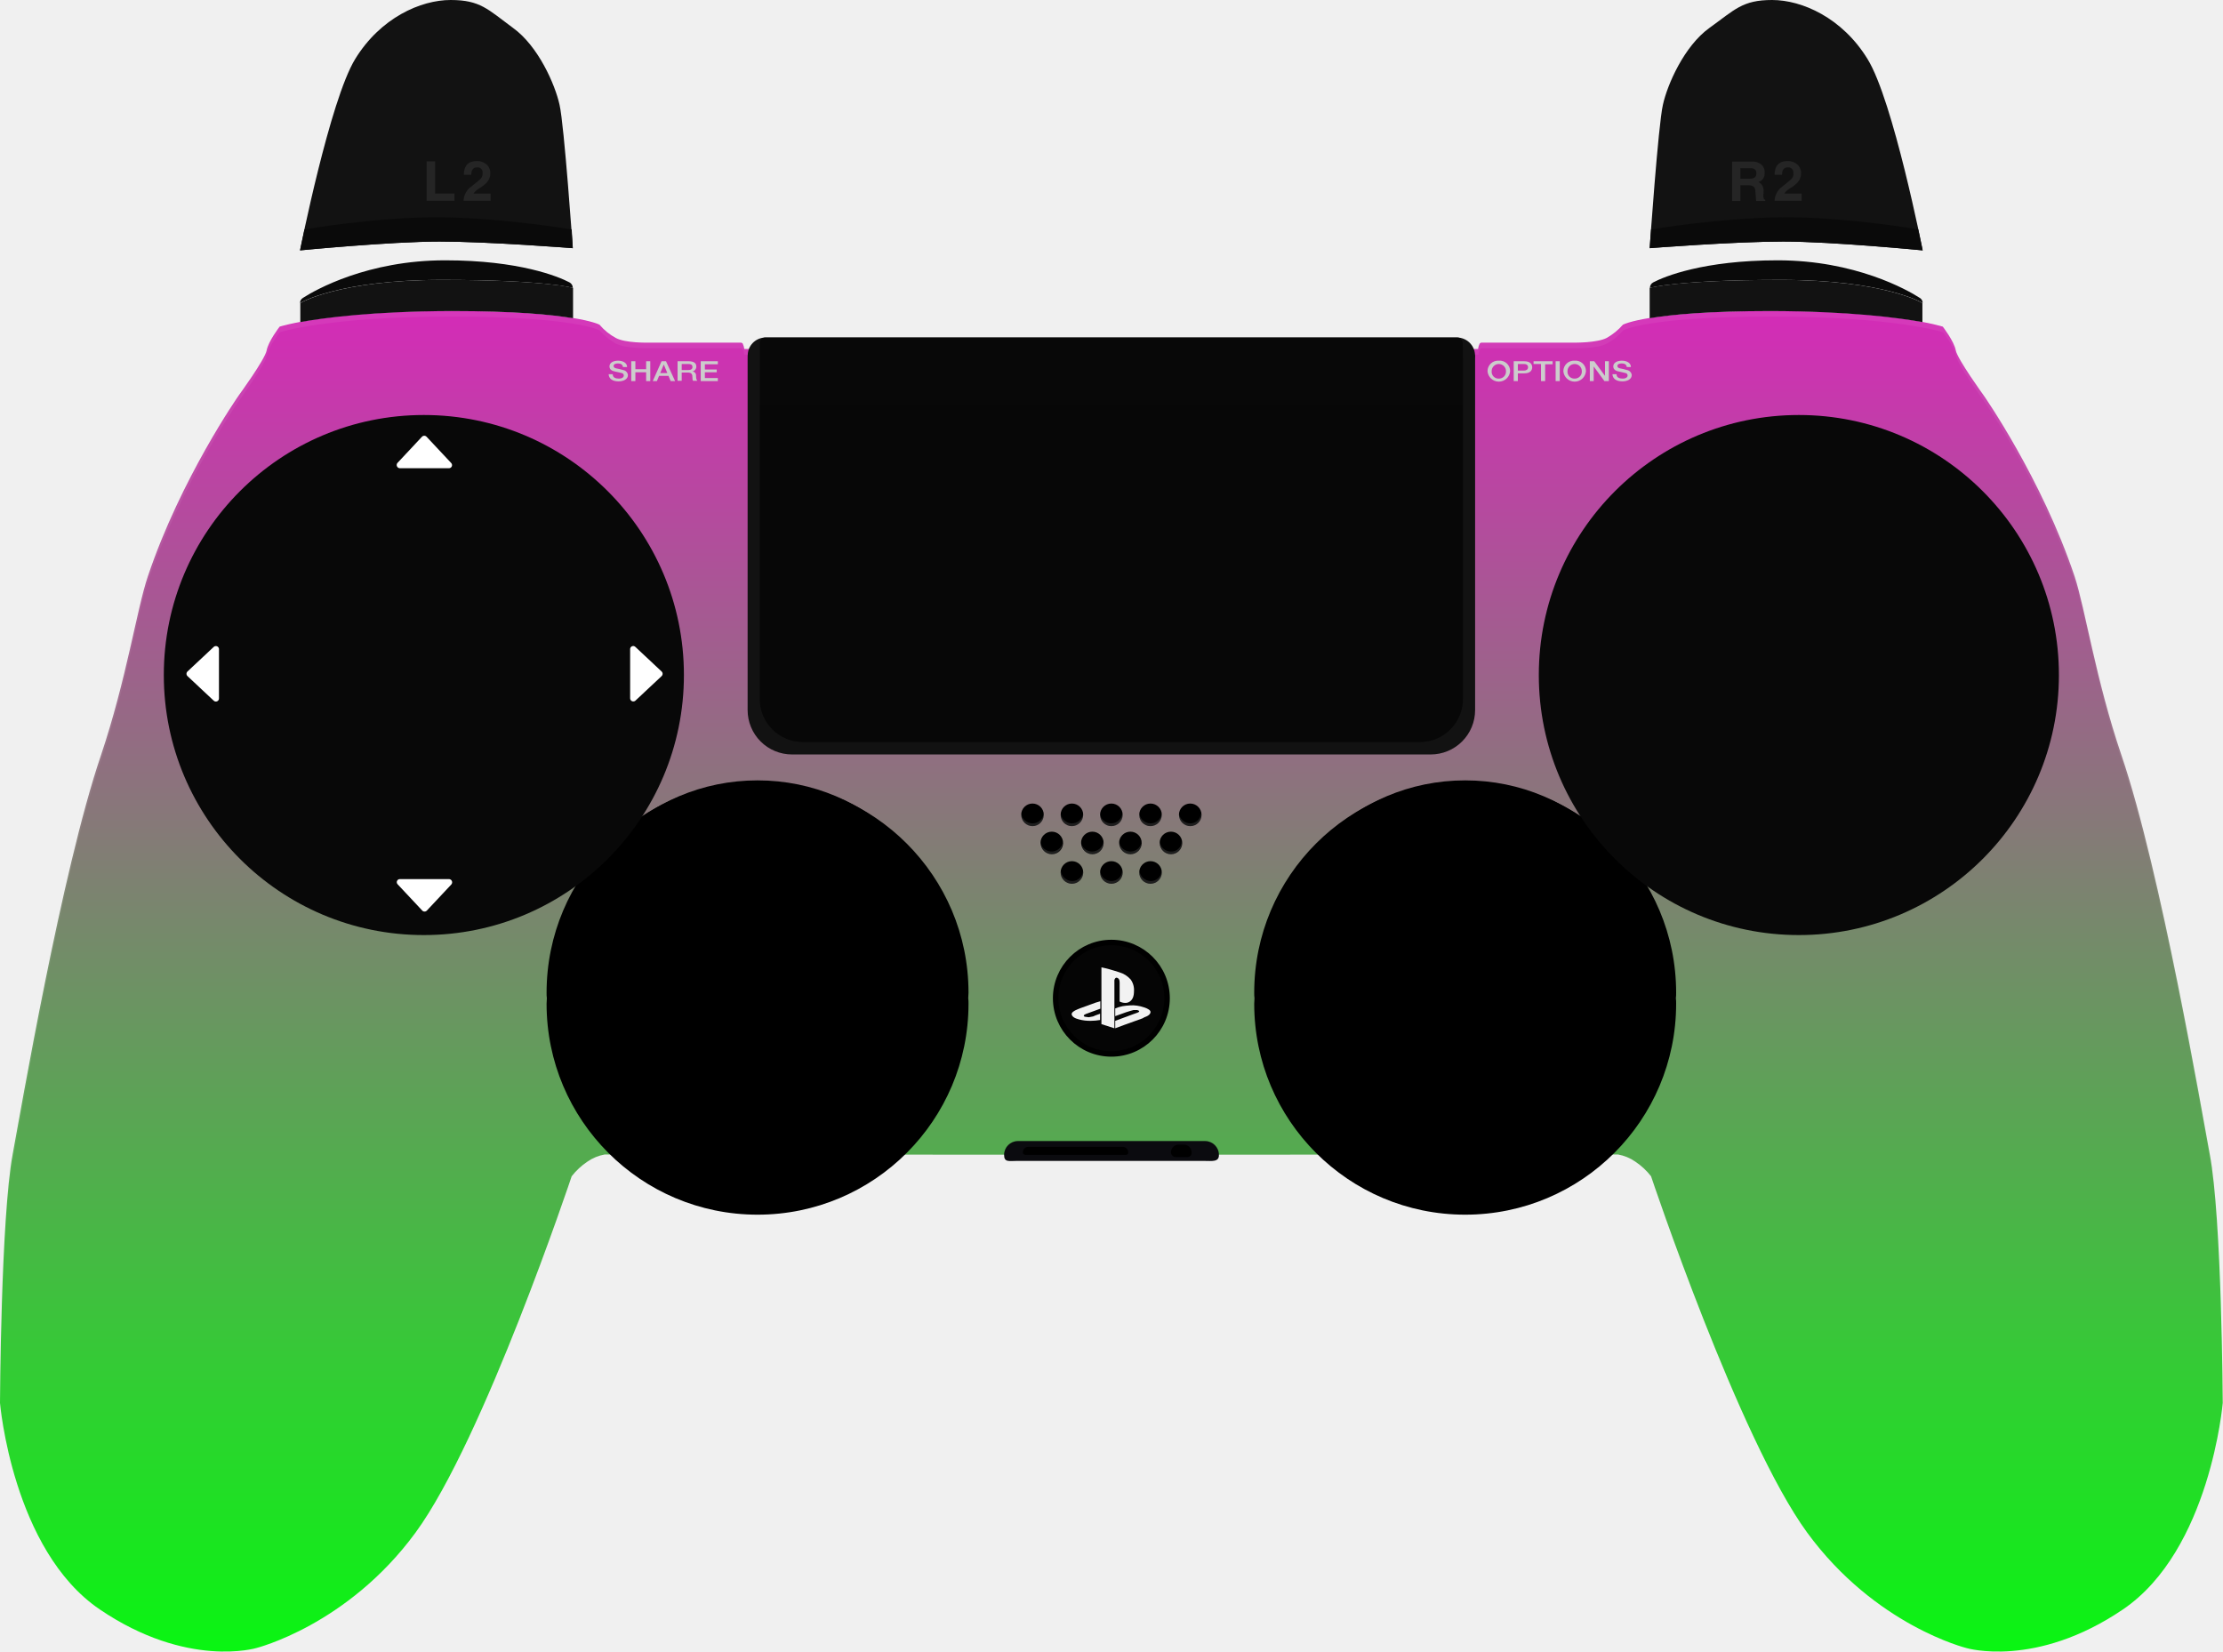
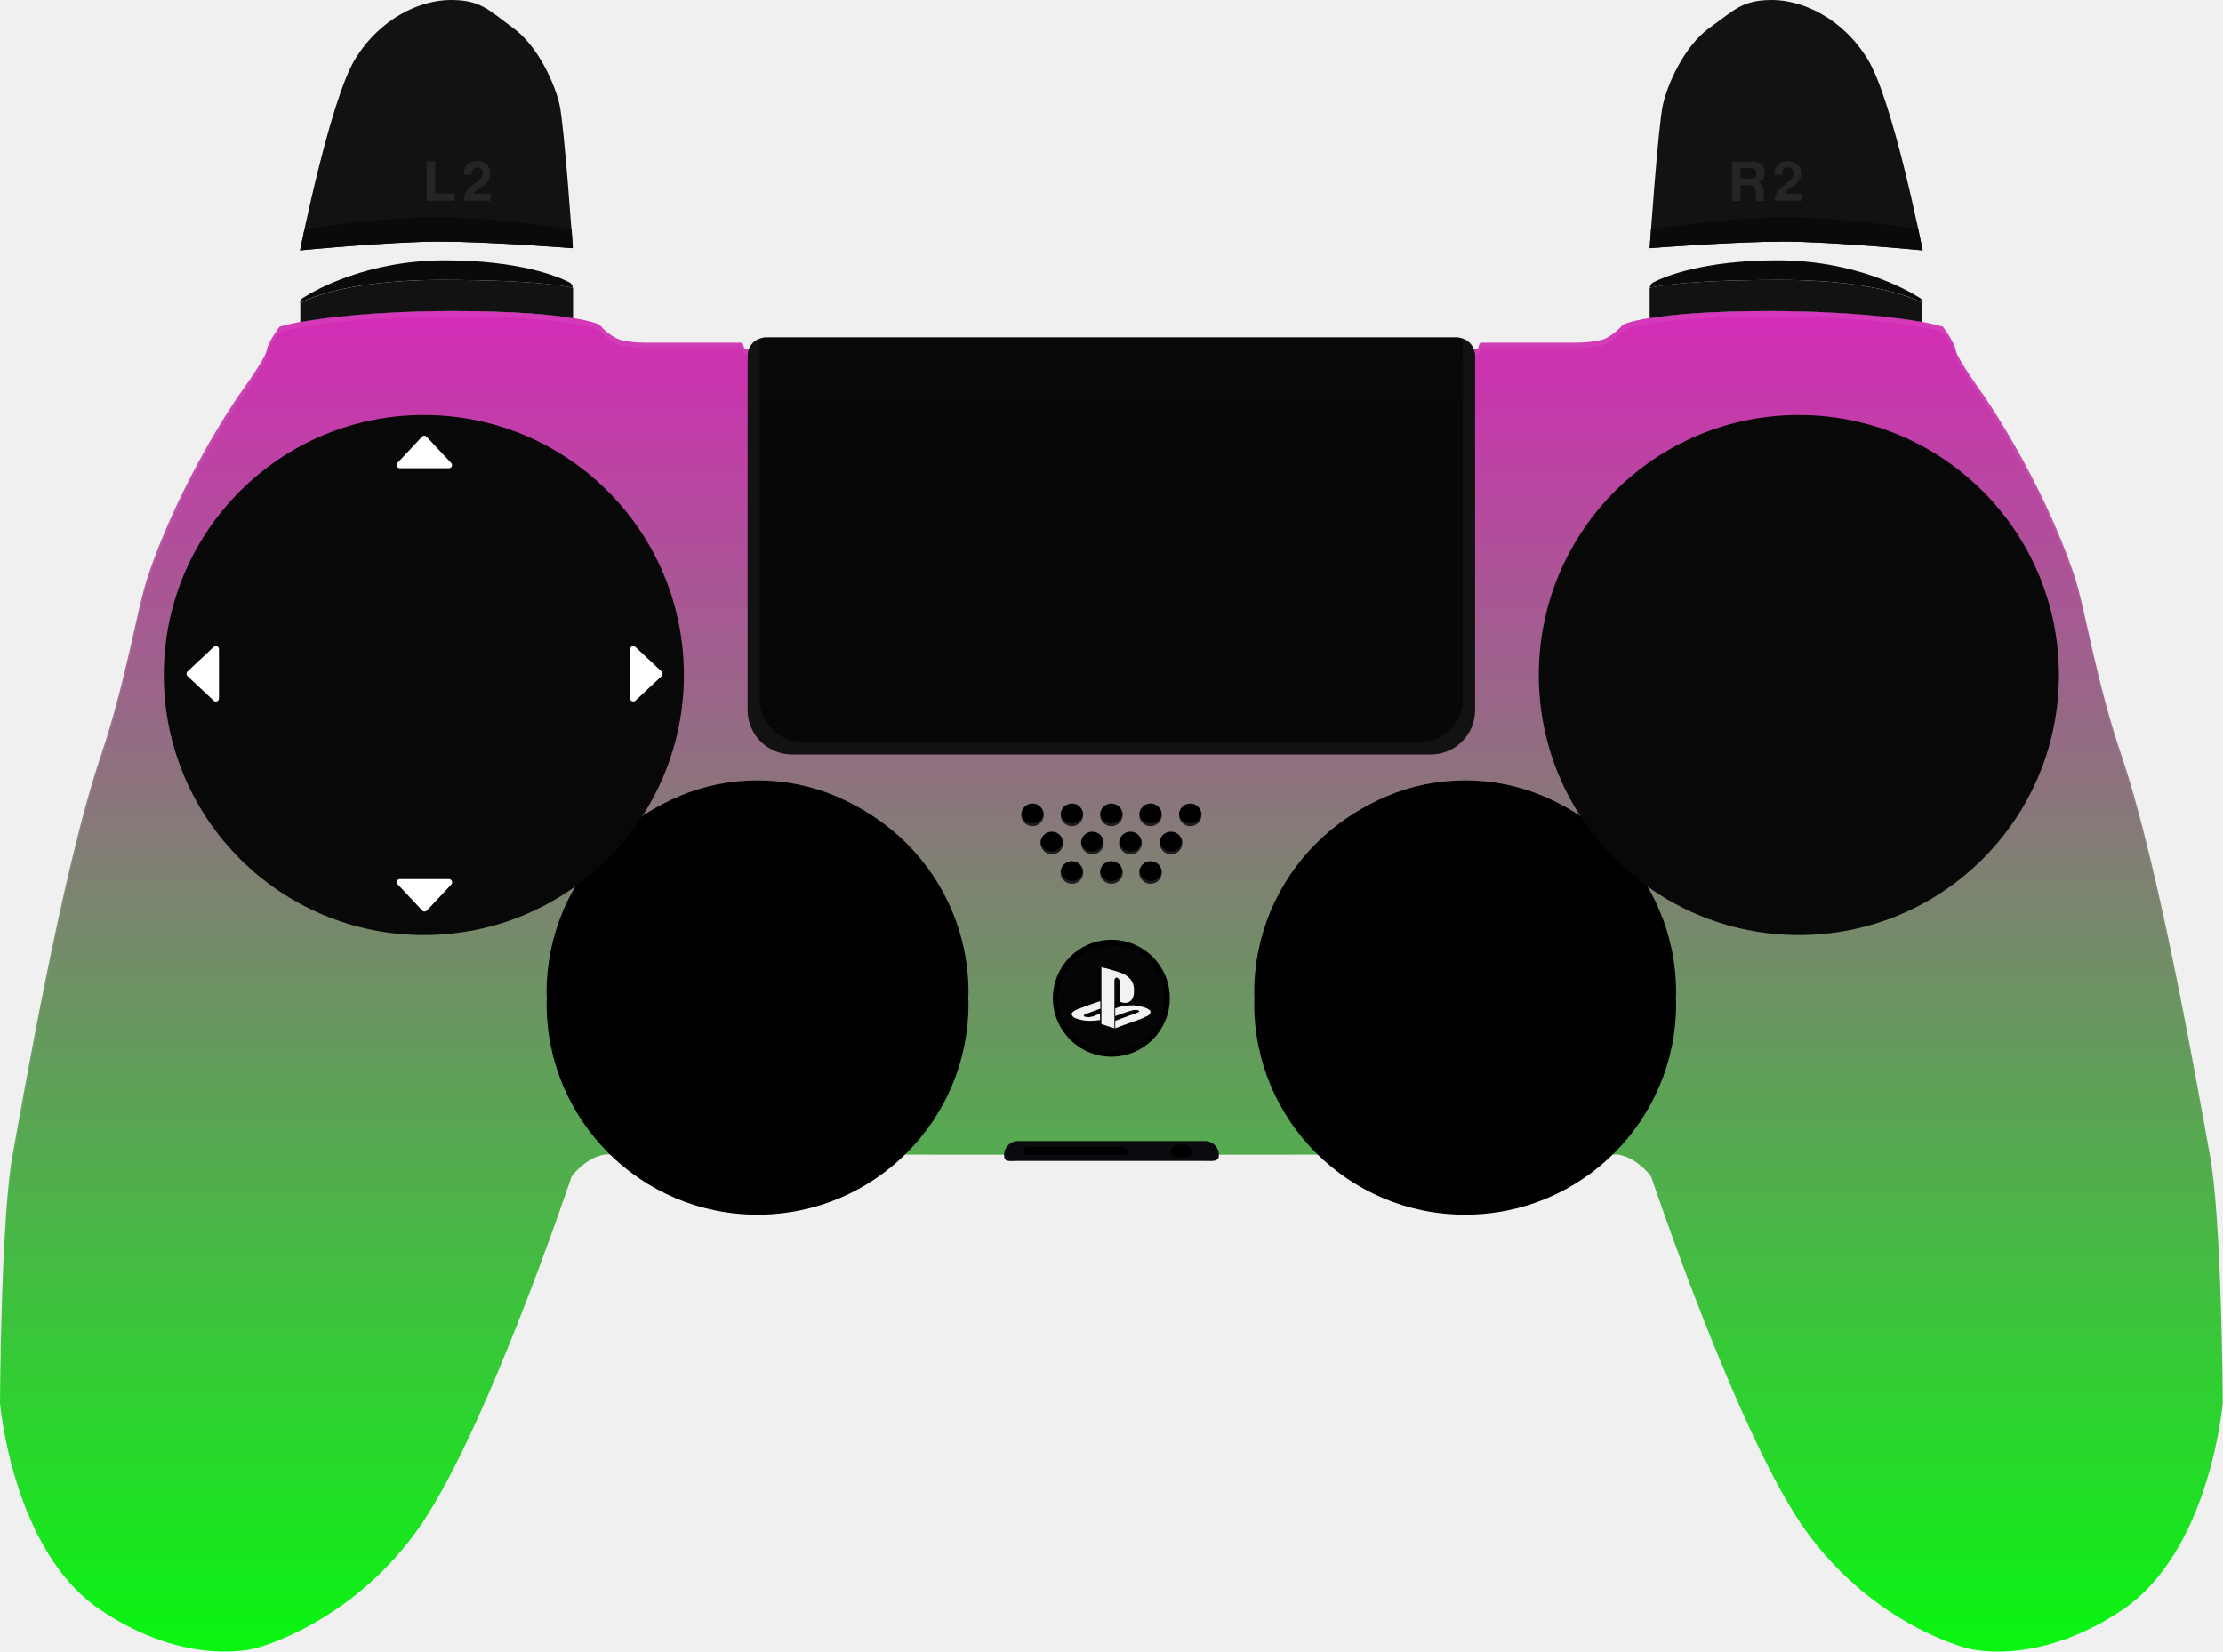
<svg xmlns="http://www.w3.org/2000/svg" width="806.1" height="598.933" viewBox="0 0 806.1 598.933">
  <defs>
    <linearGradient id="linear-gradient" x1="0.5" x2="0.5" y2="1" gradientUnits="objectBoundingBox">
      <stop offset="0" stop-color="#d52ab8" />
      <stop offset="0.217" stop-color="#a85794" />
      <stop offset="1" stop-color="#08f711" />
    </linearGradient>
  </defs>
  <g id="base" transform="translate(0 -0.033)">
    <path id="path91" d="M898.3,515.7c-2.9-15.5-17.7-102.5-32-144.6-9.4-27.7-13.1-53-17-64.9-12-35.7-33-65.7-33-65.7s-9.5-13.1-10.1-16.3c-.6-3.3-4.7-8.6-4.7-8.6s-17.4-5.7-62.3-5.7-53.7,5-53.7,5a22.515,22.515,0,0,1-5.9,4.8c-3.5,1.8-11.7,1.7-11.7,1.7H634.5a1.008,1.008,0,0,0-.9.3,5.3,5.3,0,0,0-.6,2H366.9a7.134,7.134,0,0,0-.6-2,1.061,1.061,0,0,0-.9-.3H332s-8.2.2-11.7-1.7a20.514,20.514,0,0,1-5.9-4.8s-8.8-5-53.7-5c-44.8,0-62.3,5.7-62.3,5.7s-4.1,5.3-4.7,8.6-10.1,16.3-10.1,16.3-21,30-33,65.7c-4,11.9-7.7,37.2-17,64.9-14.3,42.1-29.1,129.1-32,144.6-4.3,23.2-4.6,90.2-4.6,90.2s4.5,53.4,36.2,74.9,56.7,14,56.7,14,33.1-8.2,57.8-41.9,56.6-129.2,56.6-129.2a24.5,24.5,0,0,1,5.7-5.3,15.791,15.791,0,0,1,6.3-2.6l183.7.1,183.7-.1a15.791,15.791,0,0,1,6.3,2.6,24.5,24.5,0,0,1,5.7,5.3s31.9,95.4,56.6,129.2,57.8,41.9,57.8,41.9,25,7.5,56.7-14S903,605.9,903,605.9,902.7,538.9,898.3,515.7Z" transform="translate(-97 -97.1)" fill="url(#linear-gradient)" />
    <g id="base-2" data-name="base" transform="translate(-97 -97.067)">
      <g id="g129">
        <g id="g127">
          <g id="g125">
            <g id="g95" opacity="0.06">
              <path id="path93" d="M133.6,373.1c9.4-27.7,13.1-53,17-64.9,12-35.7,33-65.7,33-65.7s9.5-13.1,10.1-16.3c.6-3.3,4.7-8.6,4.7-8.6s17.4-5.7,62.3-5.7c44.8,0,53.7,5,53.7,5a22.515,22.515,0,0,0,5.9,4.8c3.5,1.8,11.7,1.7,11.7,1.7h33.4a1.008,1.008,0,0,1,.9.3,5.3,5.3,0,0,1,.6,2H633.1a7.135,7.135,0,0,1,.6-2,1.061,1.061,0,0,1,.9-.3H668s8.2.2,11.7-1.7a20.514,20.514,0,0,0,5.9-4.8s8.8-5,53.7-5,62.3,5.7,62.3,5.7,4.1,5.3,4.7,8.6,10.1,16.3,10.1,16.3,21,30,33,65.7c4,11.9,7.7,37.2,17,64.9,14.3,42.1,29.1,129.1,32,144.6,3.9,20.9,4.6,77.3,4.7,88.3v-.1s-.3-66.9-4.7-90.1c-2.9-15.5-17.7-102.5-32-144.6-9.4-27.7-13.1-53-17-64.9-12-35.7-33-65.7-33-65.7s-9.5-13.1-10.1-16.3c-.6-3.3-4.7-8.6-4.7-8.6s-17.4-5.7-62.3-5.7-53.7,5-53.7,5a22.515,22.515,0,0,1-5.9,4.8c-3.5,1.8-11.7,1.7-11.7,1.7H634.6a1.008,1.008,0,0,0-.9.3,5.3,5.3,0,0,0-.6,2H366.9a7.134,7.134,0,0,0-.6-2,1.061,1.061,0,0,0-.9-.3H332s-8.2.2-11.7-1.7a20.514,20.514,0,0,1-5.9-4.8s-8.8-5-53.7-5c-44.8,0-62.3,5.7-62.3,5.7s-4.1,5.3-4.7,8.6-10.1,16.3-10.1,16.3-21,30-33,65.7c-4,11.9-7.7,37.2-17,64.9-14.3,42.1-29.1,129.1-32,144.6-4.3,23.1-4.6,90.1-4.6,90.1v.1c.1-10.9.7-67.4,4.7-88.3C104.6,502.3,119.3,415.2,133.6,373.1Z" fill="#fff" />
            </g>
            <path id="path97" d="M448.2,457.1a76.5,76.5,0,0,0-153,0,13.4,13.4,0,0,0,.1,2c0,.7-.1,1.3-.1,2a76.5,76.5,0,0,0,153,0,13.4,13.4,0,0,0-.1-2C448.1,458.4,448.2,457.7,448.2,457.1Z" />
            <circle id="circle99" cx="73" cy="73" r="73" transform="translate(298.7 380.1)" />
            <circle id="circle101" cx="51.5" cy="51.5" r="51.5" transform="translate(320.2 401.6)" />
            <path id="path103" d="M704.8,457.1a76.5,76.5,0,0,0-153,0,13.405,13.405,0,0,0,.1,2c0,.7-.1,1.3-.1,2a76.5,76.5,0,0,0,153,0,13.405,13.405,0,0,0-.1-2A14.087,14.087,0,0,0,704.8,457.1Z" />
            <circle id="circle105" cx="73" cy="73" r="73" transform="translate(555.3 380.1)" />
            <circle id="circle107" cx="51.5" cy="51.5" r="51.5" transform="translate(576.8 401.6)" />
            <path id="path109" d="M631.8,225.1a6.568,6.568,0,0,0-6.5-5.6H374.7a6.481,6.481,0,0,0-6.5,5.6,14.768,14.768,0,0,0-.1,2.1V354.6a16.09,16.09,0,0,0,16.1,16.1H615.8a16.089,16.089,0,0,0,16.1-16.1V227.2A7.41,7.41,0,0,0,631.8,225.1Z" fill="#121212" />
            <circle id="circle111" cx="94.3" cy="94.3" r="94.3" transform="translate(655 247.6)" fill="#080808" />
            <g id="g123">
              <circle id="circle113" cx="94.3" cy="94.3" r="94.3" transform="translate(156.4 247.6)" fill="#080808" />
              <path id="path115" d="M327.4,351.2l9.5-8.9a1.151,1.151,0,0,0,0-1.7l-9.5-8.9a1.115,1.115,0,0,0-1.9.8v17.8A1.147,1.147,0,0,0,327.4,351.2Z" fill="#fff" />
              <path id="path117" d="M242,266.9h17.8a1.115,1.115,0,0,0,.8-1.9l-8.9-9.5a1.151,1.151,0,0,0-1.7,0l-8.9,9.5A1.171,1.171,0,0,0,242,266.9Z" fill="#fff" />
              <path id="path119" d="M174.5,331.7l-9.5,8.9a1.151,1.151,0,0,0,0,1.7l9.5,8.9a1.115,1.115,0,0,0,1.9-.8V332.6A1.125,1.125,0,0,0,174.5,331.7Z" fill="#fff" />
              <path id="path121" d="M259.8,415.9H242a1.115,1.115,0,0,0-.8,1.9l8.9,9.5a1.151,1.151,0,0,0,1.7,0l8.9-9.5A1.171,1.171,0,0,0,259.8,415.9Z" fill="#fff" />
            </g>
          </g>
        </g>
      </g>
      <g id="g221">
        <g id="g207">
          <circle id="circle193" cx="4.1" cy="4.1" r="4.1" transform="translate(495.9 409.4)" />
          <circle id="circle195" cx="4.1" cy="4.1" r="4.1" transform="translate(495.9 388.5)" />
          <circle id="circle197" cx="4.1" cy="4.1" r="4.1" transform="translate(489 398.7)" />
          <circle id="circle199" cx="4.1" cy="4.1" r="4.1" transform="translate(474.3 398.7)" />
          <circle id="circle201" cx="4.1" cy="4.1" r="4.1" transform="translate(481.6 409.4)" />
          <circle id="circle203" cx="4.1" cy="4.1" r="4.1" transform="translate(481.6 388.5)" />
          <circle id="circle205" cx="4.1" cy="4.1" r="4.1" transform="translate(467.3 388.5)" />
        </g>
        <g id="g219">
          <circle id="circle209" cx="4.1" cy="4.1" r="4.1" transform="translate(502.8 398.7)" />
          <circle id="circle211" cx="4.1" cy="4.1" r="4.1" transform="translate(517.5 398.7)" />
          <circle id="circle213" cx="4.1" cy="4.1" r="4.1" transform="translate(510.1 409.4)" />
          <circle id="circle215" cx="4.1" cy="4.1" r="4.1" transform="translate(510.1 388.5)" />
          <circle id="circle217" cx="4.1" cy="4.1" r="4.1" transform="translate(524.5 388.5)" />
        </g>
      </g>
      <g id="g247" opacity="0.12">
        <path id="path223" d="M500,416.6a4.193,4.193,0,0,1-4.1-3.6c0,.2-.1.3-.1.5a4.1,4.1,0,0,0,8.2,0,.9.9,0,0,0-.1-.5A3.852,3.852,0,0,1,500,416.6Z" fill="#fff" />
        <path id="path225" d="M500,396.7a4.055,4.055,0,0,0,4.1-4.1.9.9,0,0,0-.1-.5,4.116,4.116,0,0,1-4.1,3.6,4.193,4.193,0,0,1-4.1-3.6c0,.2-.1.3-.1.5A4.439,4.439,0,0,0,500,396.7Z" fill="#fff" />
        <path id="path227" d="M497.2,402.8a.9.9,0,0,0-.1-.5,4.116,4.116,0,0,1-4.1,3.6,4.193,4.193,0,0,1-4.1-3.6c0,.2-.1.3-.1.5a4.055,4.055,0,0,0,4.1,4.1A4.165,4.165,0,0,0,497.2,402.8Z" fill="#fff" />
        <path id="path229" d="M482.4,402.3a4.116,4.116,0,0,1-4.1,3.6,4.193,4.193,0,0,1-4.1-3.6c0,.2-.1.3-.1.5a4.1,4.1,0,1,0,8.2,0C482.5,402.6,482.5,402.5,482.4,402.3Z" fill="#fff" />
        <path id="path231" d="M485.8,416.6a4.193,4.193,0,0,1-4.1-3.6c0,.2-.1.3-.1.5a4.1,4.1,0,1,0,8.2,0,.9.9,0,0,0-.1-.5A3.852,3.852,0,0,1,485.8,416.6Z" fill="#fff" />
        <path id="path233" d="M485.8,396.7a4.055,4.055,0,0,0,4.1-4.1.9.9,0,0,0-.1-.5,4.116,4.116,0,0,1-4.1,3.6,4.193,4.193,0,0,1-4.1-3.6c0,.2-.1.3-.1.5A4.366,4.366,0,0,0,485.8,396.7Z" fill="#fff" />
        <path id="path235" d="M475.6,392.6a.9.9,0,0,0-.1-.5,4.116,4.116,0,0,1-4.1,3.6,4.193,4.193,0,0,1-4.1-3.6c0,.2-.1.3-.1.5a4.055,4.055,0,0,0,4.1,4.1A4.229,4.229,0,0,0,475.6,392.6Z" fill="#fff" />
        <path id="path237" d="M511,402.3a4.116,4.116,0,0,1-4.1,3.6,4.193,4.193,0,0,1-4.1-3.6c0,.2-.1.3-.1.5a4.1,4.1,0,1,0,8.2,0C511.1,402.6,511,402.5,511,402.3Z" fill="#fff" />
        <path id="path239" d="M521.6,405.9a4.193,4.193,0,0,1-4.1-3.6c0,.2-.1.3-.1.5a4.1,4.1,0,1,0,8.2,0,.9.9,0,0,0-.1-.5A3.72,3.72,0,0,1,521.6,405.9Z" fill="#fff" />
        <path id="path241" d="M514.3,416.6a4.193,4.193,0,0,1-4.1-3.6c0,.2-.1.3-.1.5a4.1,4.1,0,1,0,8.2,0,.9.9,0,0,0-.1-.5A3.852,3.852,0,0,1,514.3,416.6Z" fill="#fff" />
        <path id="path243" d="M514.3,396.7a4.055,4.055,0,0,0,4.1-4.1.9.9,0,0,0-.1-.5,4.116,4.116,0,0,1-4.1,3.6,4.193,4.193,0,0,1-4.1-3.6c0,.2-.1.3-.1.5A4.366,4.366,0,0,0,514.3,396.7Z" fill="#fff" />
        <path id="path245" d="M528.6,395.7a4.193,4.193,0,0,1-4.1-3.6c0,.2-.1.3-.1.5a4.1,4.1,0,1,0,8.2,0,.9.9,0,0,0-.1-.5A3.852,3.852,0,0,1,528.6,395.7Z" fill="#fff" />
      </g>
      <path id="path249" d="M533.6,518.1H465.7c-2.8,0-4.6.6-4.6-2.2h0a5.015,5.015,0,0,1,5-5H534a5.015,5.015,0,0,1,5,5h0C539.1,518.6,536.4,518.1,533.6,518.1Z" fill="#0b0b0f" />
      <path id="path251" d="M505.3,515.9H468.8a.9.9,0,0,1-.9-.9h0a2.006,2.006,0,0,1,2-2h34.2a2.006,2.006,0,0,1,2,2h0A.765.765,0,0,1,505.3,515.9Z" />
      <path id="path253" d="M527.5,516.7h-4.2a1.752,1.752,0,0,1-1.7-1.7h0a2.8,2.8,0,0,1,2.8-2.8h1.9a2.8,2.8,0,0,1,2.8,2.8h0A1.5,1.5,0,0,1,527.5,516.7Z" />
      <g id="g264">
        <g id="g262">
          <path id="path255" d="M627.4,221.4a1.9,1.9,0,0,0-1.9-1.9H374.4a1.9,1.9,0,0,0-1.9,1.9V350.6a15.62,15.62,0,0,0,15.6,15.6H611.9a15.62,15.62,0,0,0,15.6-15.6V227.5Z" fill="#080808" />
          <g id="g260" opacity="0.12">
            <path id="path258" d="M372.5,350.6a15.62,15.62,0,0,0,15.6,15.6H611.9a15.62,15.62,0,0,0,15.6-15.6V244.1h-255Z" />
          </g>
        </g>
      </g>
      <g id="g320">
        <circle id="circle310" cx="20.2" cy="20.2" r="20.2" transform="translate(479.8 438.9)" fill="#050505" stroke="#000" stroke-miterlimit="10" stroke-width="2" />
        <g id="g318">
          <path id="path312" d="M501.1,465.7V452.9a1.327,1.327,0,0,1,.3-1,.574.574,0,0,1,.7-.2c.6.2.9.7.9,1.7v6.9a4.552,4.552,0,0,0,2.1.5,2.767,2.767,0,0,0,1.6-.5c1-.7,1.5-1.9,1.5-3.7a6.492,6.492,0,0,0-1.2-4.3,8.79,8.79,0,0,0-4.1-2.6c-1.3-.4-2.5-.8-3.6-1.1s-2-.5-2.9-.7v12.2h0v2.7h0v1.7h0V467h0v1.5l4.7,1.5v-3.6h0Z" fill="#f2f2f2" />
          <path id="path314" d="M496,464.7l-1.7.6-.9.4-1.6.3-1.5-.2c-.3-.2-.4-.4-.2-.6.1-.1.2-.1.3-.2s.3-.1.4-.2l1.1-.4,4.1-1.5v-2.7l-1.7.5-5.5,2-1,.4c-1.5.6-2.2,1.2-2.2,1.8.1.8,1,1.5,2.7,1.9a15.21,15.21,0,0,0,4.3.5,20.2,20.2,0,0,0,3.3-.3v-2.3h.1Z" fill="#f2f2f2" />
          <path id="path316" d="M511.8,462.4a12.885,12.885,0,0,0-2.5-.6,10.478,10.478,0,0,0-2.5-.1,26.609,26.609,0,0,0-2.8.3,15.255,15.255,0,0,0-2.6.8v2.8l3.9-1.4,1.6-.5,1.1-.3h1.4c.3.1.6.2.7.4,0,.2-.2.4-.8.6l-1.4.5-6.5,2.4V470l3.5-1.3,6.4-2.3.7-.4c1.5-.5,2.2-1.2,2.2-1.9C514.2,463.5,513.4,462.9,511.8,462.4Z" fill="#f2f2f2" />
        </g>
      </g>
      <g id="g338">
        <g id="g328">
          <g id="g326">
            <path id="path322" d="M794.2,207a2.144,2.144,0,0,0-1.1-1.9c-4.5-2.9-23.4-13.6-51.5-13.6-26.9,0-41.1,5.9-45.1,8a2.2,2.2,0,0,0-1.2,2s9.8-2.9,47.5-2.9S794.2,207,794.2,207Z" fill="#0a0a0a" />
            <path id="path324" d="M794.1,213.9h0V207s-13.7-8.4-51.4-8.4c-37.8,0-47.5,2.9-47.5,2.9v11h0c7.7-1.3,21.2-2.6,44.1-2.6C767.8,210,785.2,212.3,794.1,213.9Z" fill="#121212" />
          </g>
        </g>
        <g id="g336">
          <g id="g334">
            <path id="path330" d="M205.8,207a2.144,2.144,0,0,1,1.1-1.9c4.5-2.9,23.4-13.6,51.5-13.6,26.9,0,41.1,5.9,45.1,8a2.2,2.2,0,0,1,1.2,2s-9.8-2.9-47.5-2.9S205.8,207,205.8,207Z" fill="#0a0a0a" />
            <path id="path332" d="M205.9,213.9h0V207s13.7-8.4,51.4-8.4c37.8,0,47.5,2.9,47.5,2.9v11h0c-7.7-1.3-21.2-2.6-44.1-2.6C232.2,210,214.8,212.3,205.9,213.9Z" fill="#121212" />
          </g>
        </g>
      </g>
      <g id="g376">
        <g id="g356">
          <g id="g354">
            <g id="g344">
              <path id="path340" d="M794.2,187.9s-32.7-3.2-50.6-3.2-48.4,2.4-48.4,2.4,3.1-44.7,4.8-52c1.6-7.3,7.7-21.3,16.9-27.9s11.9-10.1,22.7-10.1,25.4,6.4,34.6,21.4C783.5,133.5,794.2,187.9,794.2,187.9Z" fill="#121212" />
              <path id="path342" d="M695.7,180.3s26.1-4.4,49-4.4c22.8,0,47.9,4.4,47.9,4.4,1,4.7,1.6,7.6,1.6,7.6s-32.7-3.2-50.6-3.2-48.4,2.4-48.4,2.4S695.4,184.4,695.7,180.3Z" fill="#0a0a0a" />
            </g>
            <g id="g352" opacity="0.08">
              <g id="g348">
                <path id="path346" d="M745.7,162.8c-2.1,1.7-3.2,2.6-3.2,2.6a6.705,6.705,0,0,0-2,4.5h9.8v-2.6H744a6.705,6.705,0,0,1,2.1-1.9,12.467,12.467,0,0,0,2.7-2.1,4.771,4.771,0,0,0,1.3-3.3,4.223,4.223,0,0,0-1.4-3.3,5.13,5.13,0,0,0-3.5-1.2c-3.1,0-4.7,1.7-4.7,5h2.7q0-2.7,2.1-2.7a1.827,1.827,0,0,1,2,2.1C747.5,161,746.9,161.9,745.7,162.8Z" fill="#fff" />
              </g>
              <path id="path350" d="M728.1,164.3h3c1.5,0,2.3.6,2.4,1.9.1,1.2.2,2.5.3,3.8h3.3v-.4c-.5-.2-.7-.7-.7-1.5a2.815,2.815,0,0,1,.1-.8v-.7a3.564,3.564,0,0,0-1.8-3.5,3.25,3.25,0,0,0,2.2-3.4,3.542,3.542,0,0,0-1.3-3,4.722,4.722,0,0,0-3.2-1h-7.3V170h3Zm0-6.2h3.7c1.4,0,2.1.6,2.1,1.9s-.8,1.9-2.3,1.9h-3.5Z" fill="#fff" />
            </g>
          </g>
        </g>
        <g id="g374">
          <g id="g372">
            <g id="g362">
              <path id="path358" d="M205.8,187.9s32.7-3.2,50.6-3.2,48.3,2.4,48.3,2.4-3.1-44.7-4.8-52c-1.6-7.3-7.7-21.3-16.9-27.9-9.1-6.7-11.8-10.1-22.6-10.1s-25.4,6.4-34.6,21.4S205.8,187.9,205.8,187.9Z" fill="#121212" />
              <path id="path360" d="M304.3,180.3s-26.1-4.4-49-4.4c-22.8,0-47.9,4.4-47.9,4.4-1,4.7-1.6,7.6-1.6,7.6s32.7-3.2,50.6-3.2,48.3,2.4,48.3,2.4S304.6,184.4,304.3,180.3Z" fill="#0a0a0a" />
            </g>
            <g id="g370" opacity="0.08">
              <g id="g366">
                <path id="path364" d="M270.3,162.8c-2.1,1.7-3.2,2.6-3.2,2.6a6.705,6.705,0,0,0-2,4.5h9.8v-2.6h-6.2a6.705,6.705,0,0,1,2.1-1.9,12.468,12.468,0,0,0,2.7-2.1,4.771,4.771,0,0,0,1.3-3.3,4.223,4.223,0,0,0-1.4-3.3,5.13,5.13,0,0,0-3.5-1.2c-3.1,0-4.7,1.7-4.7,5h2.7q0-2.7,2.1-2.7a1.827,1.827,0,0,1,2,2.1C272.1,161,271.5,161.9,270.3,162.8Z" fill="#fff" />
              </g>
              <path id="polygon368" d="M261.8,167.3h-7V155.6h-3.1v14.3h10.1Z" fill="#fff" />
            </g>
          </g>
        </g>
      </g>
-       <g id="g406">
-         <g id="g392">
-           <path id="path378" d="M644.6,231.7a4.112,4.112,0,0,1-8.2,0,3.815,3.815,0,0,1,4.1-3.8A3.761,3.761,0,0,1,644.6,231.7Zm-6.7,0a2.487,2.487,0,0,0,2.6,2.7,2.537,2.537,0,0,0,2.6-2.7,2.6,2.6,0,1,0-5.2,0Z" fill="#ccc" />
-           <path id="path380" d="M645.9,228.1h3.8c2.4,0,2.9,1.3,2.9,2.2s-.5,2.2-2.9,2.2h-2.3v2.8h-1.5Zm1.5,3.4h2.2c.7,0,1.5-.3,1.5-1.2s-.7-1.2-1.5-1.2h-2.2Z" fill="#ccc" />
-           <path id="path382" d="M653.1,228.1H660v1.1h-2.7v6.1h-1.5v-6.2h-2.7Z" fill="#ccc" />
-           <path id="path384" d="M661.1,228.1h1.5v7.2h-1.5Z" fill="#ccc" />
-           <path id="path386" d="M672.1,231.7a4.112,4.112,0,0,1-8.2,0,3.815,3.815,0,0,1,4.1-3.8A3.761,3.761,0,0,1,672.1,231.7Zm-6.7,0a2.487,2.487,0,0,0,2.6,2.7,2.537,2.537,0,0,0,2.6-2.7,2.6,2.6,0,1,0-5.2,0Z" fill="#ccc" />
-           <path id="path388" d="M673.5,228.1h1.6l3.9,5.3h0v-5.3h1.4v7.2h-1.6l-3.9-5.3h0v5.3h-1.4Z" fill="#ccc" />
-           <path id="path390" d="M683.2,232.9c0,1.1,1,1.5,2.2,1.5,1.3,0,1.8-.6,1.8-1.1a.887.887,0,0,0-.7-.9c-.6-.2-1.4-.3-2.6-.6-1.5-.3-1.9-1.1-1.9-1.8,0-1.5,1.6-2.1,3.1-2.1,1.8,0,3.3.8,3.3,2.3h-1.5c-.1-.9-.8-1.3-1.8-1.3-.7,0-1.6.2-1.6.9,0,.5.4.8,1,.9a21.454,21.454,0,0,1,2.5.6,2.073,2.073,0,0,1,1.7,1.8c0,1.6-1.7,2.3-3.4,2.3-2,0-3.5-.8-3.6-2.6h1.5Z" fill="#ccc" />
-         </g>
-         <g id="g404">
-           <path id="path394" d="M319.2,232.9c0,1.1,1,1.5,2.2,1.5,1.3,0,1.8-.6,1.8-1.1a.887.887,0,0,0-.7-.9c-.6-.2-1.4-.3-2.6-.6-1.5-.3-1.9-1.1-1.9-1.8,0-1.5,1.6-2.1,3.1-2.1,1.8,0,3.3.8,3.3,2.3h-1.5c-.1-.9-.8-1.3-1.8-1.3-.7,0-1.6.2-1.6.9,0,.5.4.8,1,.9a21.453,21.453,0,0,1,2.5.6,2.073,2.073,0,0,1,1.7,1.8c0,1.6-1.7,2.3-3.4,2.3-2,0-3.5-.8-3.6-2.6h1.5Z" fill="#ccc" />
-           <path id="path396" d="M325.9,228.1h1.5V231h3.9v-2.9h1.5v7.2h-1.5v-3.2h-3.9v3.2h-1.5Z" fill="#ccc" />
-           <path id="path398" d="M336.9,228.1h1.6l3.3,7.2h-1.6l-.8-1.9H336l-.8,1.9h-1.5Zm-.5,4.3H339l-1.3-3.1h0Z" fill="#ccc" />
-           <path id="path400" d="M342.6,228.1h4.1c1.9,0,2.8.7,2.8,1.9a1.769,1.769,0,0,1-1.4,1.8h0a1.441,1.441,0,0,1,1.3,1.5c0,.8.1,1.6.5,1.9h-1.6a1.978,1.978,0,0,1-.2-1.1c0-1.3-.3-1.9-1.7-1.9h-2.2v3h-1.5v-7.1h-.1Zm1.5,3.2h2.5c1,0,1.5-.4,1.5-1.1,0-.9-.7-1.1-1.5-1.1h-2.4v2.2h-.1Z" fill="#ccc" />
-           <path id="path402" d="M351.1,228.1h6.2v1.1h-4.7v1.9h4.3v1h-4.3v2.1h4.7v1.1h-6.2v-7.2Z" fill="#ccc" />
-         </g>
-       </g>
    </g>
  </g>
</svg>
